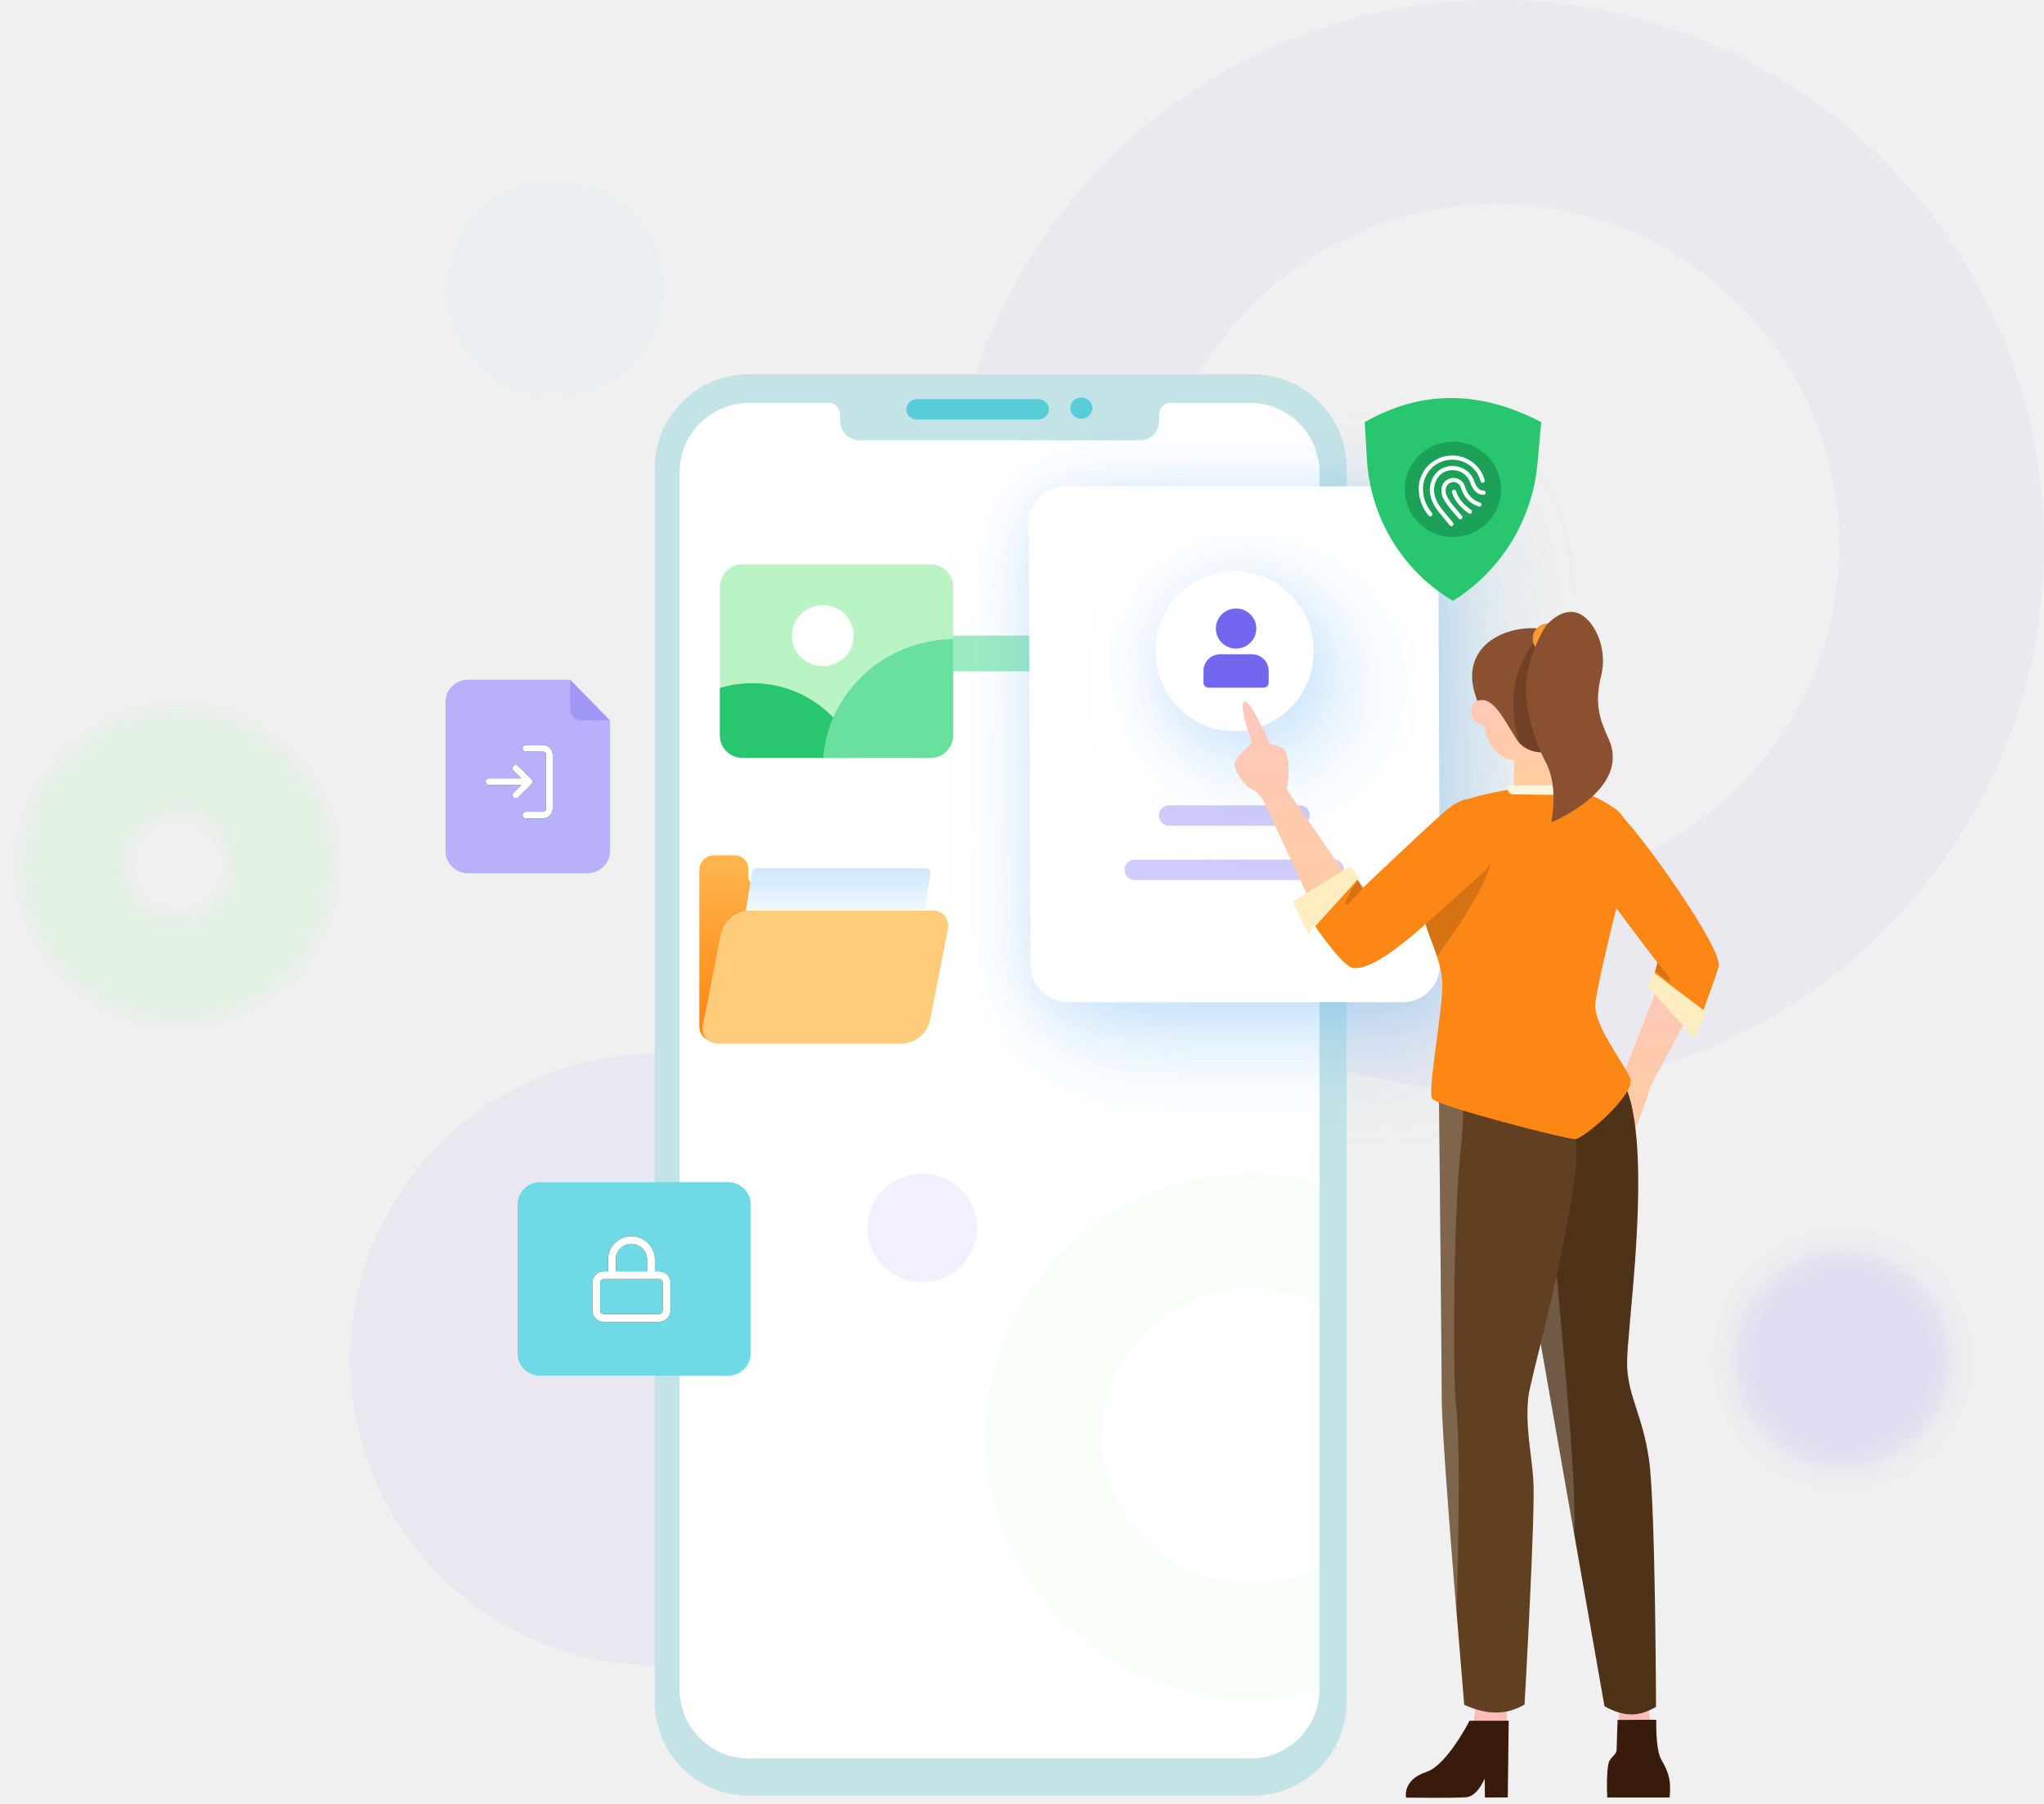
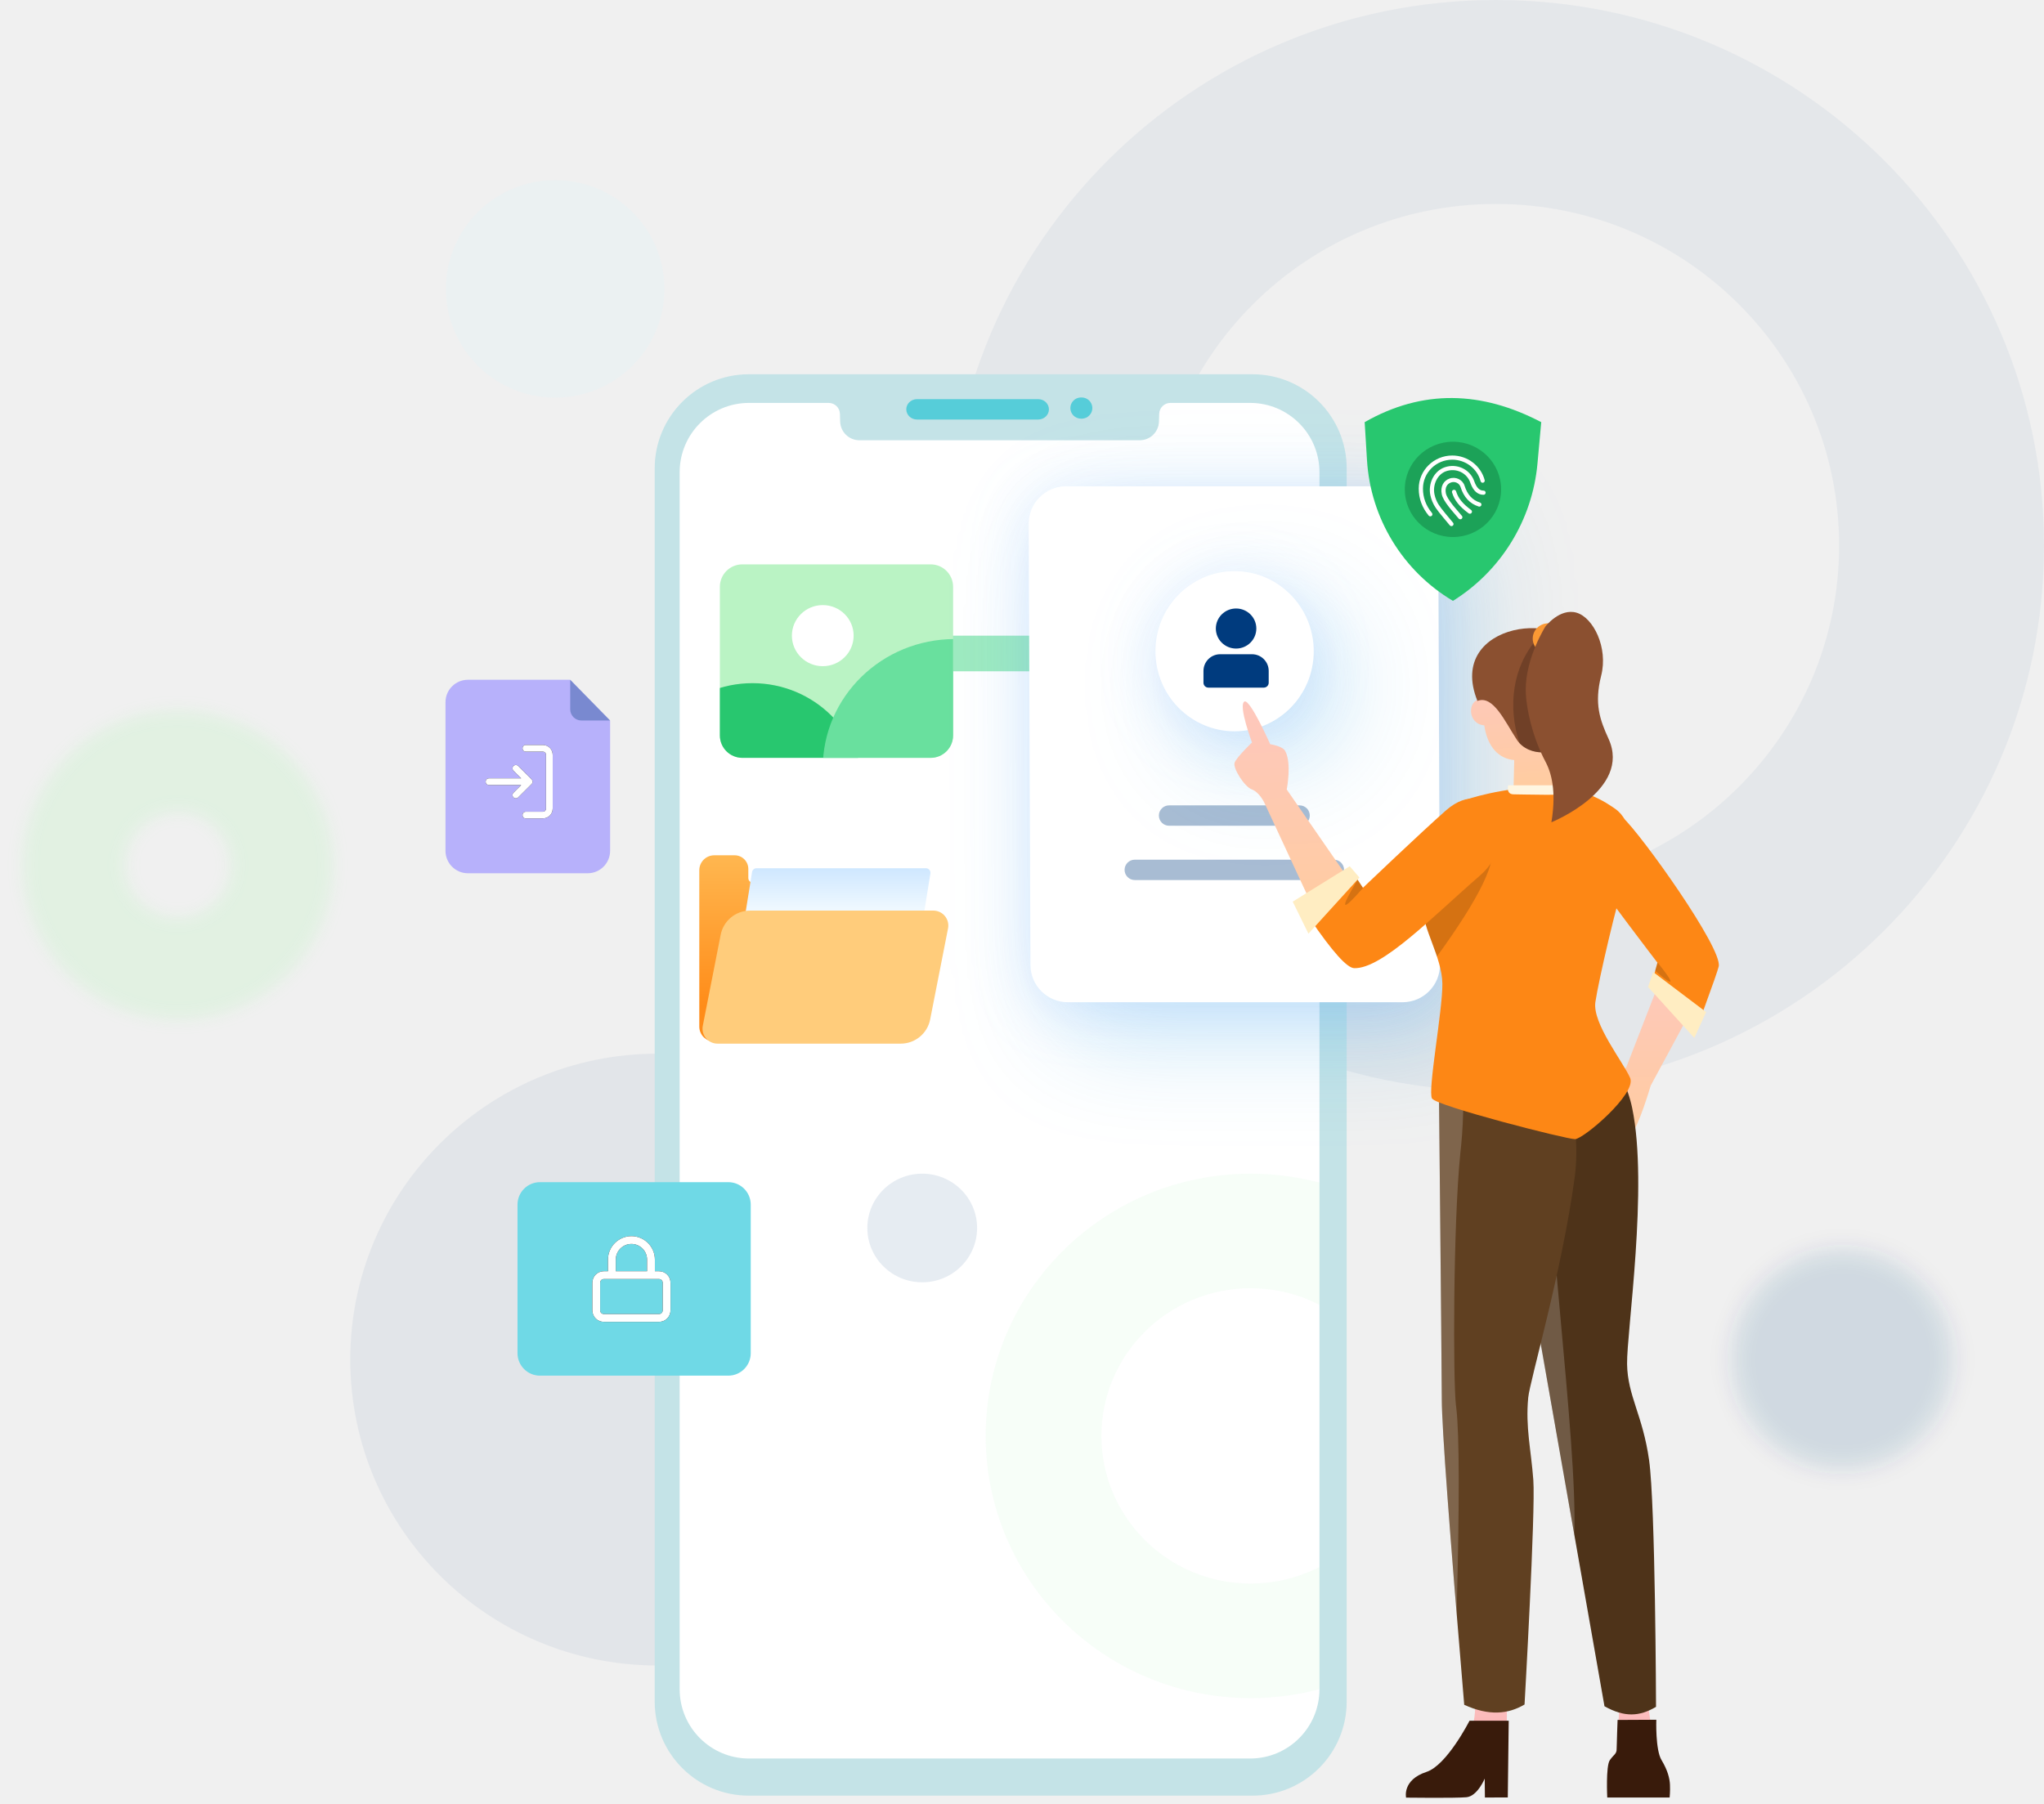
<svg xmlns="http://www.w3.org/2000/svg" xmlns:xlink="http://www.w3.org/1999/xlink" width="546px" height="482px" viewBox="0 0 546 482" version="1.1">
  <defs>
    <filter x="-7.2%" y="-7.3%" width="114.5%" height="114.5%" filterUnits="objectBoundingBox" id="filter-1">
      <feGaussianBlur stdDeviation="2" in="SourceGraphic" />
    </filter>
    <filter x="-15.4%" y="-15.5%" width="130.8%" height="131.0%" filterUnits="objectBoundingBox" id="filter-2">
      <feGaussianBlur stdDeviation="3" in="SourceGraphic" />
    </filter>
    <path d="M18.522,0 L39.813,0 C41.436,5.90080916e-16 42.764,1.29 42.811,2.912 L42.872,4.988 C42.953,7.767 45.229,9.977 48.008,9.977 L122.898,9.977 C125.677,9.977 127.953,7.767 128.034,4.988 L128.094,2.912 C128.142,1.29 129.47,7.42186714e-16 131.093,0 L152.384,0 C162.613,-1.87911363e-15 170.906,8.293 170.906,18.522 L170.906,343.682 C170.906,353.912 162.613,362.204 152.384,362.204 L18.522,362.204 C8.293,362.204 8.35816978e-15,353.912 0,343.682 L0,18.522 C-4.8054561e-15,8.293 8.293,-8.77902741e-15 18.522,0 Z" id="path-3" />
    <linearGradient x1="50%" y1="81.177%" x2="50%" y2="-34.513%" id="linearGradient-5">
      <stop stop-color="#FF8C19" offset="0%" />
      <stop stop-color="#FFC967" offset="100%" />
    </linearGradient>
    <linearGradient x1="62.11%" y1="31.381%" x2="62.11%" y2="-27.478%" id="linearGradient-6">
      <stop stop-color="#F8FDFF" offset="0%" />
      <stop stop-color="#AAD4FF" offset="100%" />
    </linearGradient>
    <path d="M19.69,3.569 L19.69,17.846 C19.69,19.362 18.527,20.522 17.005,20.522 L12.53,20.522 C11.993,20.522 11.635,20.165 11.635,19.63 C11.635,19.095 11.993,18.738 12.53,18.738 L17.005,18.738 C17.542,18.738 17.9,18.381 17.9,17.846 L17.9,3.569 C17.9,3.034 17.542,2.677 17.005,2.677 L12.53,2.677 C11.993,2.677 11.635,2.32 11.635,1.785 C11.635,1.249 11.993,0.892 12.53,0.892 L17.005,0.892 C18.527,0.892 19.69,2.052 19.69,3.569 Z M14.231,11.064 C14.32,10.886 14.32,10.618 14.231,10.35 C14.141,10.261 14.141,10.172 14.052,10.083 L10.472,6.514 C10.114,6.157 9.577,6.157 9.219,6.514 C8.861,6.871 8.861,7.406 9.219,7.763 L11.277,9.815 L2.685,9.815 C2.148,9.815 1.79,10.172 1.79,10.707 C1.79,11.243 2.148,11.6 2.685,11.6 L11.277,11.6 L9.219,13.652 C8.861,14.009 8.861,14.544 9.219,14.901 C9.398,15.079 9.666,15.169 9.845,15.169 C10.024,15.169 10.293,15.079 10.472,14.901 L14.052,11.332 C14.141,11.243 14.231,11.153 14.231,11.064 Z" id="path-7" />
    <path d="M19.839,10.41 L18.795,10.41 L18.795,7.287 C18.795,3.852 15.976,1.041 12.53,1.041 C9.084,1.041 6.265,3.852 6.265,7.287 L6.265,10.41 L5.221,10.41 C3.446,10.41 2.088,11.763 2.088,13.533 L2.088,20.82 C2.088,22.589 3.446,23.943 5.221,23.943 L19.839,23.943 C21.615,23.943 22.972,22.589 22.972,20.82 L22.972,13.533 C22.972,11.763 21.615,10.41 19.839,10.41 Z M8.353,7.287 C8.353,4.997 10.233,3.123 12.53,3.123 C14.827,3.123 16.707,4.997 16.707,7.287 L16.707,10.41 L8.353,10.41 L8.353,7.287 Z M20.884,20.82 C20.884,21.444 20.466,21.861 19.839,21.861 L5.221,21.861 C4.594,21.861 4.177,21.444 4.177,20.82 L4.177,13.533 C4.177,12.908 4.594,12.492 5.221,12.492 L19.839,12.492 C20.466,12.492 20.884,12.908 20.884,13.533 L20.884,20.82 Z" id="path-9" />
    <path d="M6,0 L56.3,0 C59.614,-1.4968968e-15 62.3,2.686 62.3,6 L62.3,45.698 C62.3,49.011 59.614,51.698 56.3,51.698 L6,51.698 C2.686,51.698 -4.82366169e-16,49.011 0,45.698 L0,6 C-1.29399067e-15,2.686 2.686,-2.79460044e-16 6,0 Z" id="path-11" />
    <path d="M10.04,1.03111251e-13 L99.431,1.03111251e-13 C104.938,1.03875937e-13 109.409,4.453 109.431,9.96 L109.901,127.821 C109.923,133.343 105.464,137.838 99.941,137.86 C99.928,137.86 99.914,137.86 99.901,137.86 L10.51,137.86 C5.003,137.86 0.532,133.407 0.51,127.9 L0.04,10.04 C0.018,4.517 4.477,0.022 10,7.94958278e-05 C10.013,2.6498662e-05 10.027,9.95609792e-14 10.04,1.03111251e-13 Z" id="path-13" />
    <filter x="-35.0%" y="-27.2%" width="184.5%" height="167.5%" filterUnits="objectBoundingBox" id="filter-14">
      <feOffset dx="8" dy="9" in="SourceAlpha" result="shadowOffsetOuter1" />
      <feGaussianBlur stdDeviation="14" in="shadowOffsetOuter1" result="shadowBlurOuter1" />
      <feColorMatrix values="0 0 0 0 0.076   0 0 0 0 0.583   0 0 0 0 0.879  0 0 0 0.229 0" type="matrix" in="shadowBlurOuter1" result="shadowMatrixOuter1" />
      <feOffset dx="0" dy="2" in="SourceAlpha" result="shadowOffsetOuter2" />
      <feGaussianBlur stdDeviation="7.5" in="shadowOffsetOuter2" result="shadowBlurOuter2" />
      <feColorMatrix values="0 0 0 0 0.504   0 0 0 0 0.7   0 0 0 0 1  0 0 0 0.234 0" type="matrix" in="shadowBlurOuter2" result="shadowMatrixOuter2" />
      <feMerge>
        <feMergeNode in="shadowMatrixOuter1" />
        <feMergeNode in="shadowMatrixOuter2" />
      </feMerge>
    </filter>
    <ellipse id="path-15" cx="21.141" cy="21.394" rx="21.141" ry="21.394" />
    <filter x="-91.1%" y="-87.6%" width="320.0%" height="317.4%" filterUnits="objectBoundingBox" id="filter-16">
      <feOffset dx="8" dy="9" in="SourceAlpha" result="shadowOffsetOuter1" />
      <feGaussianBlur stdDeviation="14" in="shadowOffsetOuter1" result="shadowBlurOuter1" />
      <feColorMatrix values="0 0 0 0 0.076   0 0 0 0 0.583   0 0 0 0 0.879  0 0 0 0.229 0" type="matrix" in="shadowBlurOuter1" result="shadowMatrixOuter1" />
      <feOffset dx="0" dy="2" in="SourceAlpha" result="shadowOffsetOuter2" />
      <feGaussianBlur stdDeviation="7.5" in="shadowOffsetOuter2" result="shadowBlurOuter2" />
      <feColorMatrix values="0 0 0 0 0.504   0 0 0 0 0.7   0 0 0 0 1  0 0 0 0.234 0" type="matrix" in="shadowBlurOuter2" result="shadowMatrixOuter2" />
      <feMerge>
        <feMergeNode in="shadowMatrixOuter1" />
        <feMergeNode in="shadowMatrixOuter2" />
      </feMerge>
    </filter>
    <linearGradient x1="47.237%" y1="-28.186%" x2="50%" y2="91.05%" id="linearGradient-17">
      <stop stop-color="#FDC6C6" offset="0%" />
      <stop stop-color="#FFCCA1" offset="100%" />
    </linearGradient>
    <linearGradient x1="45.73%" y1="-28.186%" x2="50%" y2="91.05%" id="linearGradient-18">
      <stop stop-color="#FDC6C6" offset="0%" />
      <stop stop-color="#FAB2B2" offset="100%" />
    </linearGradient>
    <linearGradient x1="44.539%" y1="-28.186%" x2="50%" y2="91.05%" id="linearGradient-19">
      <stop stop-color="#FDC6C6" offset="0%" />
      <stop stop-color="#FAB2B2" offset="100%" />
    </linearGradient>
    <linearGradient x1="44.055%" y1="-28.186%" x2="50%" y2="91.05%" id="linearGradient-20">
      <stop stop-color="#FDC6C6" offset="0%" />
      <stop stop-color="#FFCCA1" offset="100%" />
    </linearGradient>
    <linearGradient x1="47.831%" y1="-28.186%" x2="50%" y2="91.05%" id="linearGradient-21">
      <stop stop-color="#FDC6C6" offset="0%" />
      <stop stop-color="#FFCCA1" offset="100%" />
    </linearGradient>
  </defs>
  <g id="📝-Pages-New" stroke="none" stroke-width="1" fill="none" fill-rule="evenodd">
    <g id="Not-Authorized" transform="translate(-444, -309)">
      <g id="Illustration" transform="translate(450, 309)">
        <g id="Shape">
-           <path d="M393.598,0 C474.454,0 540,65.259 540,145.76 C540,226.261 474.454,291.52 393.598,291.52 C312.742,291.52 247.196,226.261 247.196,145.76 C247.196,65.259 312.742,0 393.598,0 Z M393.598,54.49 C342.969,54.49 301.926,95.353 301.926,145.76 C301.926,196.167 342.969,237.031 393.598,237.031 C444.227,237.031 485.27,196.167 485.27,145.76 C485.27,95.353 444.227,54.49 393.598,54.49 Z" id="Oval" fill="#7367F0" fill-rule="nonzero" opacity="0.053" />
+           <path d="M393.598,0 C474.454,0 540,65.259 540,145.76 C540,226.261 474.454,291.52 393.598,291.52 C312.742,291.52 247.196,226.261 247.196,145.76 C247.196,65.259 312.742,0 393.598,0 Z M393.598,54.49 C342.969,54.49 301.926,95.353 301.926,145.76 C301.926,196.167 342.969,237.031 393.598,237.031 C444.227,237.031 485.27,196.167 485.27,145.76 C485.27,95.353 444.227,54.49 393.598,54.49 Z" id="Oval" fill="#003B7E" fill-rule="nonzero" opacity="0.053" />
          <path d="M41.503,189.806 C64.425,189.806 83.007,208.306 83.007,231.128 C83.007,253.949 64.425,272.449 41.503,272.449 C18.582,272.449 0,253.949 0,231.128 C0,208.306 18.582,189.806 41.503,189.806 Z M41.503,217.051 C33.695,217.051 27.365,223.353 27.365,231.128 C27.365,238.902 33.695,245.204 41.503,245.204 C49.312,245.204 55.642,238.902 55.642,231.128 C55.642,223.353 49.312,217.051 41.503,217.051 Z" id="Oval" fill="#8BF78F" fill-rule="nonzero" opacity="0.141" filter="url(#filter-1)" />
-           <ellipse id="Oval" fill-opacity="0.061" fill="#7367F0" cx="169.662" cy="363.265" rx="82.095" ry="81.735" />
+           <ellipse id="Oval" fill-opacity="0.061" fill="#003B7E" cx="169.662" cy="363.265" rx="82.095" ry="81.735" />
          <ellipse id="Oval" fill="#CEF5FF" opacity="0.141" cx="142.297" cy="77.194" rx="29.189" ry="29.061" />
-           <ellipse id="Oval" fill-opacity="0.136" fill="#7367F0" filter="url(#filter-2)" cx="486.182" cy="363.265" rx="29.189" ry="29.061" />
+           <ellipse id="Oval" fill-opacity="0.136" fill="#003B7E" filter="url(#filter-2)" cx="486.182" cy="363.265" rx="29.189" ry="29.061" />
        </g>
        <g id="File-Organizer" transform="translate(113, 100)">
          <g id="Phone3" transform="translate(55.88661, 0)">
            <path d="M25.137,0 L159.708,0 C173.591,-2.55022564e-15 184.845,11.254 184.845,25.137 L184.845,354.641 C184.845,368.523 173.591,379.778 159.708,379.778 L25.137,379.778 C11.254,379.778 2.9341734e-15,368.523 -2.60392312e-14,354.641 L-2.60392312e-14,25.137 C-3.4844809e-14,11.254 11.254,2.55022564e-15 25.137,0 Z" id="Rectangle" fill="#C4E3E7" />
            <g id="Group-48" transform="translate(6.66654, 7.653065)">
              <mask id="mask-4" fill="white">
                <use xlink:href="#path-3" />
              </mask>
              <use id="Rectangle" fill="#FFFFFF" xlink:href="#path-3" />
-               <ellipse id="Oval" fill="#7367F0" opacity="0.099" mask="url(#mask-4)" cx="64.795" cy="220.451" rx="14.659" ry="14.512" />
+               <ellipse id="Oval" fill="#003B7E" opacity="0.099" mask="url(#mask-4)" cx="64.795" cy="220.451" rx="14.659" ry="14.512" />
              <path d="M152.519,205.94 C191.606,205.94 223.293,237.309 223.293,276.004 C223.293,314.699 191.606,346.068 152.519,346.068 C113.431,346.068 81.744,314.699 81.744,276.004 C81.744,237.309 113.431,205.94 152.519,205.94 Z M152.519,236.55 C130.508,236.55 112.665,254.214 112.665,276.004 C112.665,297.793 130.508,315.457 152.519,315.457 C174.529,315.457 192.372,297.793 192.372,276.004 C192.372,254.214 174.529,236.55 152.519,236.55 Z" id="Oval" fill="#C8F5D0" opacity="0.141" mask="url(#mask-4)" />
              <path d="M25.58,62.184 L146.612,62.184 C149.242,62.184 151.373,64.316 151.373,66.946 C151.373,69.575 149.242,71.707 146.612,71.707 L25.58,71.707 C22.951,71.707 20.819,69.575 20.819,66.946 C20.819,64.316 22.951,62.184 25.58,62.184 Z" id="Rectangle" fill-opacity="0.642" fill="#68DE9E" mask="url(#mask-4)" />
            </g>
            <path d="M102.442,6.649 C104.023,6.649 105.305,7.867 105.305,9.37 C105.305,10.839 104.079,12.036 102.547,12.089 L102.442,12.091 L70.068,12.091 C68.487,12.091 67.205,10.872 67.205,9.37 C67.205,7.9 68.43,6.703 69.963,6.651 L70.068,6.649 L102.442,6.649 Z" id="Path" fill="#56CDD9" fill-rule="nonzero" />
            <path d="M114.044,6.195 C115.625,6.195 116.907,7.464 116.907,9.03 C116.907,10.56 115.682,11.807 114.149,11.862 L114.044,11.864 L113.894,11.864 C112.313,11.864 111.031,10.595 111.031,9.03 C111.031,7.499 112.256,6.252 113.789,6.197 L113.894,6.195 L114.044,6.195 Z" id="Path" fill="#56CDD9" fill-rule="nonzero" />
          </g>
          <g id="Group-37" transform="translate(67.79688, 127.8836)">
            <path d="M4,0.64 L9.445,0.64 C11.462,0.64 13.097,2.275 13.097,4.292 L13.097,6.725 C13.097,7.398 13.643,7.944 14.316,7.944 L55.484,7.944 C57.693,7.944 59.484,9.735 59.484,11.944 L59.484,46.403 C59.484,48.613 57.693,50.403 55.484,50.403 L4,50.403 C1.791,50.403 6.42046992e-16,48.613 0,46.403 L0,4.64 C-2.705415e-16,2.431 1.791,0.64 4,0.64 Z" id="Rectangle" fill="url(#linearGradient-5)" />
            <path d="M15.3,4.096 L60.53,4.096 C61.203,4.096 61.749,4.642 61.749,5.315 C61.749,5.38 61.744,5.445 61.734,5.509 L54.944,47.65 C54.848,48.241 54.338,48.676 53.74,48.676 L8.51,48.676 C7.837,48.676 7.291,48.13 7.291,47.456 C7.291,47.391 7.296,47.326 7.307,47.262 L14.097,5.121 C14.192,4.53 14.702,4.096 15.3,4.096 Z" id="Rectangle" fill="url(#linearGradient-6)" />
            <path d="M66.445,20.188 L61.669,44.507 C60.932,48.259 57.642,50.965 53.819,50.965 L4.862,50.965 C2.653,50.965 0.862,49.174 0.862,46.965 C0.862,46.706 0.887,46.448 0.937,46.194 L5.713,21.875 C6.45,18.123 9.739,15.417 13.563,15.417 L62.52,15.417 C64.729,15.417 66.52,17.208 66.52,19.417 C66.52,19.676 66.495,19.934 66.445,20.188 Z" id="Rectangle" fill="#FFCC7B" />
          </g>
          <g id="Group-28" transform="translate(0, 81.62785)">
            <path d="M6,0 L33.316,0 L33.316,0 L43.976,10.884 L43.976,45.698 C43.976,49.011 41.29,51.698 37.976,51.698 L6,51.698 C2.686,51.698 4.05812251e-16,49.011 0,45.698 L0,6 C-4.05812251e-16,2.686 2.686,6.08718376e-16 6,0 Z" id="Rectangle" fill="#B7B1FB" />
            <g id="Icon" transform="translate(8.950131, 16.52257)">
              <mask id="mask-8" fill="white">
                <use xlink:href="#path-7" />
              </mask>
              <use id="Mask" fill="#000000" fill-rule="nonzero" xlink:href="#path-7" />
              <g id="Group" mask="url(#mask-8)" fill="#FFFFFF">
                <g id="Icon-Color">
                  <rect id="🎨-Icon-Color" x="0" y="0" width="21.48" height="21.415" />
                </g>
              </g>
            </g>
-             <path d="M43.976,10.884 L36.316,10.884 C34.659,10.884 33.316,9.541 33.316,7.884 L33.316,0 L33.316,0 L43.976,10.884 Z" id="Path" fill="#7367F0" fill-rule="nonzero" opacity="0.34" />
+             <path d="M43.976,10.884 L36.316,10.884 C34.659,10.884 33.316,9.541 33.316,7.884 L33.316,0 L33.316,0 L43.976,10.884 Z" id="Path" fill="#003B7E" fill-rule="nonzero" opacity="0.34" />
          </g>
          <g id="Group" transform="translate(19.23965, 215.8603)">
            <path d="M6,0 L56.3,0 C59.614,-4.44006117e-15 62.3,2.686 62.3,6 L62.3,45.698 C62.3,49.011 59.614,51.698 56.3,51.698 L6,51.698 C2.686,51.698 1.29399067e-15,49.011 0,45.698 L0,6 C4.82366169e-16,2.686 2.686,-2.79460044e-16 6,0 Z" id="Rectangle" fill="#6FD9E6" />
            <g transform="translate(17.90026, 13.38415)" id="Icon">
              <mask id="mask-10" fill="white">
                <use xlink:href="#path-9" />
              </mask>
              <use id="Mask" fill="#000000" fill-rule="nonzero" xlink:href="#path-9" />
              <g id="Group" mask="url(#mask-10)" fill="#FFFFFF">
                <g id="Icon-Color">
                  <rect id="🎨-Icon-Color" x="0" y="0" width="25.06" height="24.984" />
                </g>
              </g>
            </g>
          </g>
          <g id="Group-34" transform="translate(73.29392, 50.79066)">
            <mask id="mask-12" fill="white">
              <use xlink:href="#path-11" />
            </mask>
            <use id="Rectangle" fill="#BAF3C4" fill-rule="nonzero" xlink:href="#path-11" />
            <ellipse id="Oval" fill="#FFFFFF" mask="url(#mask-12)" cx="27.485" cy="19.046" rx="8.246" ry="8.163" />
            <ellipse id="Oval" fill="#28C76F" mask="url(#mask-12)" cx="8.704" cy="61.221" rx="29.776" ry="29.477" />
            <ellipse id="Oval" fill="#69E09E" mask="url(#mask-12)" cx="62.758" cy="54.419" rx="35.273" ry="34.465" />
          </g>
          <g id="Group-23" transform="translate(155.7496, 29.93021)">
            <g id="Rectangle">
              <use fill="black" fill-opacity="1" filter="url(#filter-14)" xlink:href="#path-13" />
              <use fill="#FFFFFF" fill-rule="evenodd" xlink:href="#path-13" />
            </g>
-             <path d="M37.536,85.256 L72.405,85.256 C73.908,85.256 75.126,86.474 75.126,87.977 C75.126,89.479 73.908,90.698 72.405,90.698 L37.536,90.698 C36.033,90.698 34.815,89.479 34.815,87.977 C34.815,86.474 36.033,85.256 37.536,85.256 Z" id="Rectangle" fill="#7367F0" fill-rule="nonzero" opacity="0.34" />
-             <path d="M28.374,99.767 L81.567,99.767 C83.07,99.767 84.288,100.986 84.288,102.488 C84.288,103.991 83.07,105.209 81.567,105.209 L28.374,105.209 C26.871,105.209 25.653,103.991 25.653,102.488 C25.653,100.986 26.871,99.767 28.374,99.767 Z" id="Rectangle" fill="#7367F0" fill-rule="nonzero" opacity="0.34" />
+             <path d="M37.536,85.256 L72.405,85.256 C73.908,85.256 75.126,86.474 75.126,87.977 C75.126,89.479 73.908,90.698 72.405,90.698 L37.536,90.698 C36.033,90.698 34.815,89.479 34.815,87.977 C34.815,86.474 36.033,85.256 37.536,85.256 Z" id="Rectangle" fill="#003B7E" fill-rule="nonzero" opacity="0.34" />
+             <path d="M28.374,99.767 L81.567,99.767 C83.07,99.767 84.288,100.986 84.288,102.488 C84.288,103.991 83.07,105.209 81.567,105.209 L28.374,105.209 C26.871,105.209 25.653,103.991 25.653,102.488 C25.653,100.986 26.871,99.767 28.374,99.767 Z" id="Rectangle" fill="#003B7E" fill-rule="nonzero" opacity="0.34" />
            <g id="Icon8" transform="translate(33.89844, 22.6744)">
              <g id="Oval">
                <use fill="black" fill-opacity="1" filter="url(#filter-16)" xlink:href="#path-15" />
                <use fill="#FFFFFF" fill-rule="evenodd" xlink:href="#path-15" />
              </g>
-               <g id="Group-70" transform="translate(12.82644, 9.976738)" fill="#7367F0">
+               <g id="Group-70" transform="translate(12.82644, 9.976738)" fill="#003B7E">
                <path d="M12.964,12.223 C15.428,12.223 17.426,14.221 17.426,16.684 L17.426,19.834 C17.426,20.559 16.838,21.146 16.114,21.146 L1.312,21.146 C0.587,21.146 4.0466296e-12,20.559 4.04654088e-12,19.834 L4.04654088e-12,16.684 C4.04623913e-12,14.221 1.997,12.223 4.461,12.223 L12.964,12.223 Z M8.713,9.70779013e-13 C11.7,9.70779013e-13 14.121,2.397 14.121,5.354 C14.121,8.31 11.7,10.707 8.713,10.707 C5.726,10.707 3.305,8.31 3.305,5.354 C3.305,2.397 5.726,9.70779013e-13 8.713,9.70779013e-13 Z" id="Combined-Shape" />
              </g>
            </g>
          </g>
          <g id="Wom3.5" transform="translate(210.72, 63.48833)">
            <g id="RArm" transform="translate(91.27213, 52.02436)">
              <path d="M13.589,69.931 C13.589,69.931 3.859,80.464 4.535,81.413 C5.212,82.368 10.254,79.818 10.254,79.818 C10.254,79.818 4.347,90.666 5.712,91.408 C7.075,92.15 13.762,90.174 15.729,87.9 C17.696,85.627 20.351,74.517 20.351,74.517 L34.469,44.885 L22.989,41.583 L13.589,69.931 Z" id="Path" fill="url(#linearGradient-17)" transform="translate(19.48525, 66.57517) rotate(2.866471) translate(-19.48525, -66.57517) " />
              <path d="M2.966,16.229 C7.269,22.847 21.752,41.708 21.752,41.708 C21.752,41.708 21.4,42.962 20.697,45.471 L34.006,54.504 C36.527,47.61 37.897,43.678 38.116,42.708 C39.198,37.909 17.331,7.285 12.435,2.86 C4.726,-4.108 -3.609,6.115 2.966,16.229 Z" id="Path" fill="#FD8715" />
              <path d="M25.214,46.715 C25.379,46.395 24.232,44.704 21.773,41.64 L21.148,43.875 C23.693,46.088 25.048,47.034 25.214,46.715 Z" id="Path" fill-opacity="0.16" fill="#000000" />
              <polygon id="Path-70" fill="#FFEDC2" points="20.614 44.208 34.754 54.898 31.603 61.811 19.24 48.198" />
            </g>
            <g id="RLeg" transform="translate(67.4886, 111.1149)">
              <polygon id="Path" fill="url(#linearGradient-18)" points="35.472 179.674 34.686 192.922 44.754 193.181 42.862 179.674" />
              <path d="M35.718,184.893 C35.718,184.893 36,192.871 34.331,195.656 C32.652,198.442 32.143,200.601 32.069,202.267 C31.989,204.052 32.16,205.67 32.16,205.67 L48.824,205.67 C48.824,205.67 49.241,197.277 48.137,195.694 C47.034,194.111 46.31,194.084 46.31,192.685 C46.301,191.287 46.062,184.946 46.062,184.946 L35.718,184.893 Z" id="Path" fill="#391B0B" transform="translate(40.47459, 195.2817) scale(-1, 1) translate(-40.47459, -195.2817) " />
              <path d="M0,2.811 L26.118,-1.03111251e-13 L26.502,0.353 C28.363,2.109 36.453,10.263 38.777,21.409 C43.166,42.451 37.293,81.314 37.422,89.836 C37.546,98.358 41.614,103.5 43.305,115.549 C44.995,127.599 45.155,181.449 45.155,181.449 C40.673,184.078 36.729,184.266 31.385,181.291 L0,2.811 Z" id="Path" fill="#4E3319" />
              <path d="M23.33,135.481 L6.9980434e-14,2.811 L14.522,1.248 C15.169,47.337 24.199,109.638 23.33,135.481 Z" id="Path" fill-opacity="0.192" fill="#FFFFFF" />
            </g>
            <g id="LLeg" transform="translate(45.20709, 114.7656)">
              <path d="M27.631,174.631 L19.046,174.768 C19.422,180.65 18.51,184.587 16.309,186.579 L16.128,186.736 C12.143,190.043 27.519,188.849 27.519,188.849 L27.631,174.631 Z" id="Path" fill="url(#linearGradient-19)" />
              <path d="M0.602,181.508 L0.849,202.012 L6.962,202.017 L7.015,196.964 C7.015,196.964 8.944,201.675 11.891,201.947 C14.847,202.219 28.018,202.052 28.018,202.052 C28.018,202.052 29.113,197.322 22.556,195.174 C17.103,193.389 11.073,181.508 11.073,181.508 L0.602,181.508 Z" id="Path" fill="#391B0B" transform="translate(14.34422, 191.8053) scale(-1, 1) translate(-14.34422, -191.8053) " />
              <path d="M9.326,0.984 L38.654,0 L38.873,0.402 C40.296,3.074 48.094,18.718 45.686,36.501 C42.306,61.461 33.715,90.723 33.294,95.193 C32.544,103.163 34.044,108.933 34.659,117.165 C35.274,125.397 32.314,177.168 32.314,177.168 C27.962,179.76 22.783,180.268 16.199,177.246 C12.237,130.366 10.241,103.216 10.212,95.796 C10.168,84.668 9.326,0.984 9.326,0.984 Z" id="Path" fill="#604021" />
              <path d="M15.361,27.982 L15.166,29.831 C13.212,49.332 13.226,90.745 13.983,97.132 L14.087,97.955 C14.927,105.162 14.954,123.459 14.169,152.847 L13.147,140.166 C11.211,115.764 10.232,100.975 10.212,95.796 L10.176,90.437 C10.008,68.768 9.326,0.984 9.326,0.984 L15.511,0.777 C16.172,11.477 16.122,20.545 15.361,27.982 Z" id="Path" fill-opacity="0.192" fill="#FFFFFF" />
            </g>
            <g id="Head" transform="translate(63.09571, 3.054825)">
              <path d="M2.621,20.265 C-0.988,20.656 -0.732,26.936 3.661,27.264 C4.558,33.319 7.761,36.203 11.664,36.537 L11.448,45.695 L28.716,45.685 C28.716,45.685 23.853,39.215 24.095,30.359 C24.338,21.502 23.933,13.182 23.933,13.182 L1.567,13.579 L2.621,20.265 Z" id="Path" fill="url(#linearGradient-20)" />
              <path d="M29.105,20.735 C24.902,19.09 21.797,26.174 18.581,31.098 C15.365,36.022 7.033,35.186 5.885,31.098 C1.538,22.146 -2.209,9.976 2.864,8.977 C3.578,-3.962 37.786,-0.907 29.105,20.735 Z" id="Path" fill="#8B5030" transform="translate(15.47015, 17.88746) scale(-1, 1) translate(-15.47015, -17.88746) " />
              <path d="M25.564,4.08 C27.029,5.312 27.964,6.948 28.076,8.977 C33.149,9.976 29.403,22.146 25.055,31.098 C23.987,34.899 16.707,35.889 13.106,32.049 C9.822,22.309 11.225,11.419 17.865,4.081 L17.865,4.081 Z" id="Combined-Shape" fill-opacity="0.199" fill="#000000" />
              <ellipse id="Oval" fill="#FB9934" cx="20.734" cy="4.081" rx="4.123" ry="4.081" />
            </g>
            <g id="Body" transform="translate(50.52598, 45.84286)">
              <path d="M44.73,4.681 C48.583,10.283 55.003,29.298 55.367,33.575 C55.778,38.51 50.434,46.37 50.346,53.513 C50.268,60.657 54.332,82.167 53.111,84.177 C51.899,86.186 17.166,95.082 14.9,95.035 C12.643,94.986 -1.603,82.878 0.184,78.694 C1.982,74.51 10.324,64.112 9.474,58.41 C8.634,52.71 3.755,31.668 1.333,24.507 C-1.08,17.345 -0.276,9.826 4.228,6.744 C6.456,5.22 12.402,0.888 22.991,0.907 C33.58,0.927 44.431,4.246 44.73,4.681 Z" id="Path" fill="#FD8715" transform="translate(27.69486, 47.97133) scale(-1, 1) translate(-27.69486, -47.97133) " />
              <path d="M22.616,0.498 C22.319,2.104 22.82,2.907 24.121,2.907 C26.072,2.907 39.156,3.334 40.928,2.572 C42.11,2.064 42.523,1.373 42.169,0.498 L22.616,0.498 Z" id="Path-68" fill="#FFF6E1" />
              <path d="M5.068,16.798 L5.187,16.738 C12.321,13.213 16.607,13.057 18.044,16.271 C19.9,20.426 15.085,30.411 3.597,46.224 C2.019,41.428 -0.25,36.855 0.022,33.575 C0.233,31.1 2.472,23.689 5.068,16.798 Z" id="Path" fill-opacity="0.16" fill="#000000" />
            </g>
            <g id="LArm" transform="translate(0, 23.91528)">
              <path d="M8.001,27.046 C8.001,27.046 6.716,24.284 4.695,23.537 C2.676,22.789 -0.414,17.839 0.064,16.402 C0.541,14.965 4.72,10.978 4.72,10.978 C4.72,10.978 1.026,1.163 2.662,0.055 C4.108,-0.924 9.579,11.439 9.579,11.439 C9.579,11.439 12.795,11.919 13.537,13.183 C15.408,16.37 13.994,23.537 13.994,23.537 L32.982,51.005 L24.27,62.064 L8.001,27.046 Z" id="Path" fill="url(#linearGradient-21)" />
              <path d="M56.473,29.176 C50.051,34.824 34.344,49.807 34.344,49.807 C34.344,49.807 33.566,48.627 32.01,46.267 L20.263,58.175 C26.171,66.85 30.086,71.217 32.01,71.278 C39.528,71.514 53,57.462 65.664,46.489 C77.02,36.65 68.444,18.648 56.473,29.176 Z" id="Path" fill="#FD8715" />
              <path d="M34.391,49.825 C31.453,53.188 29.863,54.686 29.621,54.32 C29.378,53.953 30.486,51.725 32.944,47.637 L34.391,49.825 Z" id="Path" fill-opacity="0.16" fill="#000000" />
              <polygon id="Path-69" fill="#FFEDC2" points="33.416 47.069 19.792 62.064 15.595 53.507 30.824 44.046" />
            </g>
            <path d="M95.828,3.888 C95.828,3.888 91.97,-1.087 87.515,0.218 C83.06,1.523 79.031,9.524 80.944,17.044 C82.848,24.565 81.278,28.855 78.968,33.924 C72.764,47.559 94.244,56.216 94.244,56.216 C93.127,49.48 93.655,44.079 95.828,40.012 C99.185,33.729 101.092,25.671 101.092,20.741 C101.092,12.167 95.828,3.888 95.828,3.888 Z" id="Path" fill="#8B5030" transform="translate(89.46754, 28.10802) scale(-1, 1) translate(-89.46754, -28.10802) " />
          </g>
          <g id="Group-39" transform="translate(245.5346, 6.348833)">
            <path d="M0,6.445 C15.521,-2.409 31.255,-1.884 47.165,6.445 L46.161,17.509 C44.792,32.598 36.436,46.176 23.582,54.198 L23.582,54.198 L23.582,54.198 C10.171,46.232 1.573,32.144 0.62,16.575 L0,6.445 L0,6.445 Z" id="Rectangle" fill="#28C76F" />
            <ellipse id="Oval" fill="#1CA258" cx="23.582" cy="24.407" rx="12.863" ry="12.734" />
            <g id="Group-40" transform="translate(13.93501, 14.85627)" fill="#FFFFFF">
              <path d="M9.464,0.504 C13.555,0.504 17.096,3.234 18.124,7.083 C18.203,7.381 18.024,7.686 17.723,7.764 C17.423,7.843 17.115,7.666 17.035,7.368 C16.138,4.005 13.041,1.618 9.464,1.618 C5.139,1.618 1.635,5.076 1.635,9.34 C1.635,11.747 2.432,13.91 4.036,15.851 C4.233,16.089 4.198,16.44 3.957,16.635 C3.717,16.83 3.362,16.795 3.165,16.557 C1.398,14.419 0.509,12.007 0.509,9.34 C0.509,4.46 4.519,0.504 9.464,0.504 Z" id="Path" />
              <path d="M9.941,2.895 C13.305,2.905 16.045,5.51 16.155,8.798 L16.159,8.985 C16.165,10.823 16.685,11.833 17.683,12.163 C17.978,12.26 18.139,12.576 18.043,12.868 C17.947,13.16 17.629,13.318 17.334,13.221 C15.847,12.729 15.093,11.347 15.038,9.206 L15.035,8.981 C15.026,6.227 12.756,4.019 9.944,4.01 C7.413,4.002 5.261,6.315 4.965,8.905 C4.907,9.409 4.894,9.875 4.923,10.338 L4.954,10.741 C5.079,12.02 5.45,13.076 7.201,17.626 C7.312,17.915 7.167,18.236 6.877,18.344 C6.587,18.453 6.262,18.307 6.151,18.018 L5.216,15.568 C4.1,12.604 3.895,11.798 3.807,10.493 L3.801,10.401 C3.767,9.871 3.783,9.34 3.848,8.773 C4.204,5.661 6.786,2.885 9.941,2.895 Z" id="Path" transform="translate(10.92731, 10.63736) rotate(-19) translate(-10.92731, -10.63736) " />
              <path d="M10.542,5.948 C12.285,5.954 13.724,7.378 13.675,9.098 C13.603,11.576 14.412,13.409 16.106,14.66 C16.356,14.844 16.409,15.194 16.224,15.44 C16.04,15.687 15.688,15.737 15.438,15.553 C13.434,14.073 12.469,11.887 12.551,9.059 C12.582,7.978 11.662,7.067 10.546,7.064 C9.357,7.06 8.48,7.895 8.291,9.386 C8.195,10.143 8.447,11.307 9.009,12.904 L9.105,13.174 C9.185,13.395 9.27,13.623 9.364,13.867 L10.384,16.459 C10.494,16.747 10.348,17.068 10.058,17.176 C9.767,17.283 9.443,17.136 9.333,16.848 L8.515,14.778 L8.312,14.256 C8.217,14.006 8.129,13.773 8.047,13.545 L7.852,12.991 C7.302,11.375 7.058,10.167 7.176,9.24 C7.433,7.212 8.766,5.943 10.542,5.948 Z" id="Path" transform="translate(11.74056, 11.57967) rotate(-19) translate(-11.74056, -11.57967) " />
              <path d="M9.775,9.68 C10.073,9.59 10.387,9.755 10.478,10.049 C11.085,12.01 12.273,13.401 14.507,15.061 C14.756,15.246 14.806,15.595 14.619,15.841 C14.433,16.087 14.08,16.137 13.831,15.952 C11.424,14.163 10.091,12.603 9.402,10.376 C9.311,10.082 9.478,9.77 9.775,9.68 Z" id="Path" />
            </g>
          </g>
        </g>
      </g>
    </g>
  </g>
</svg>
